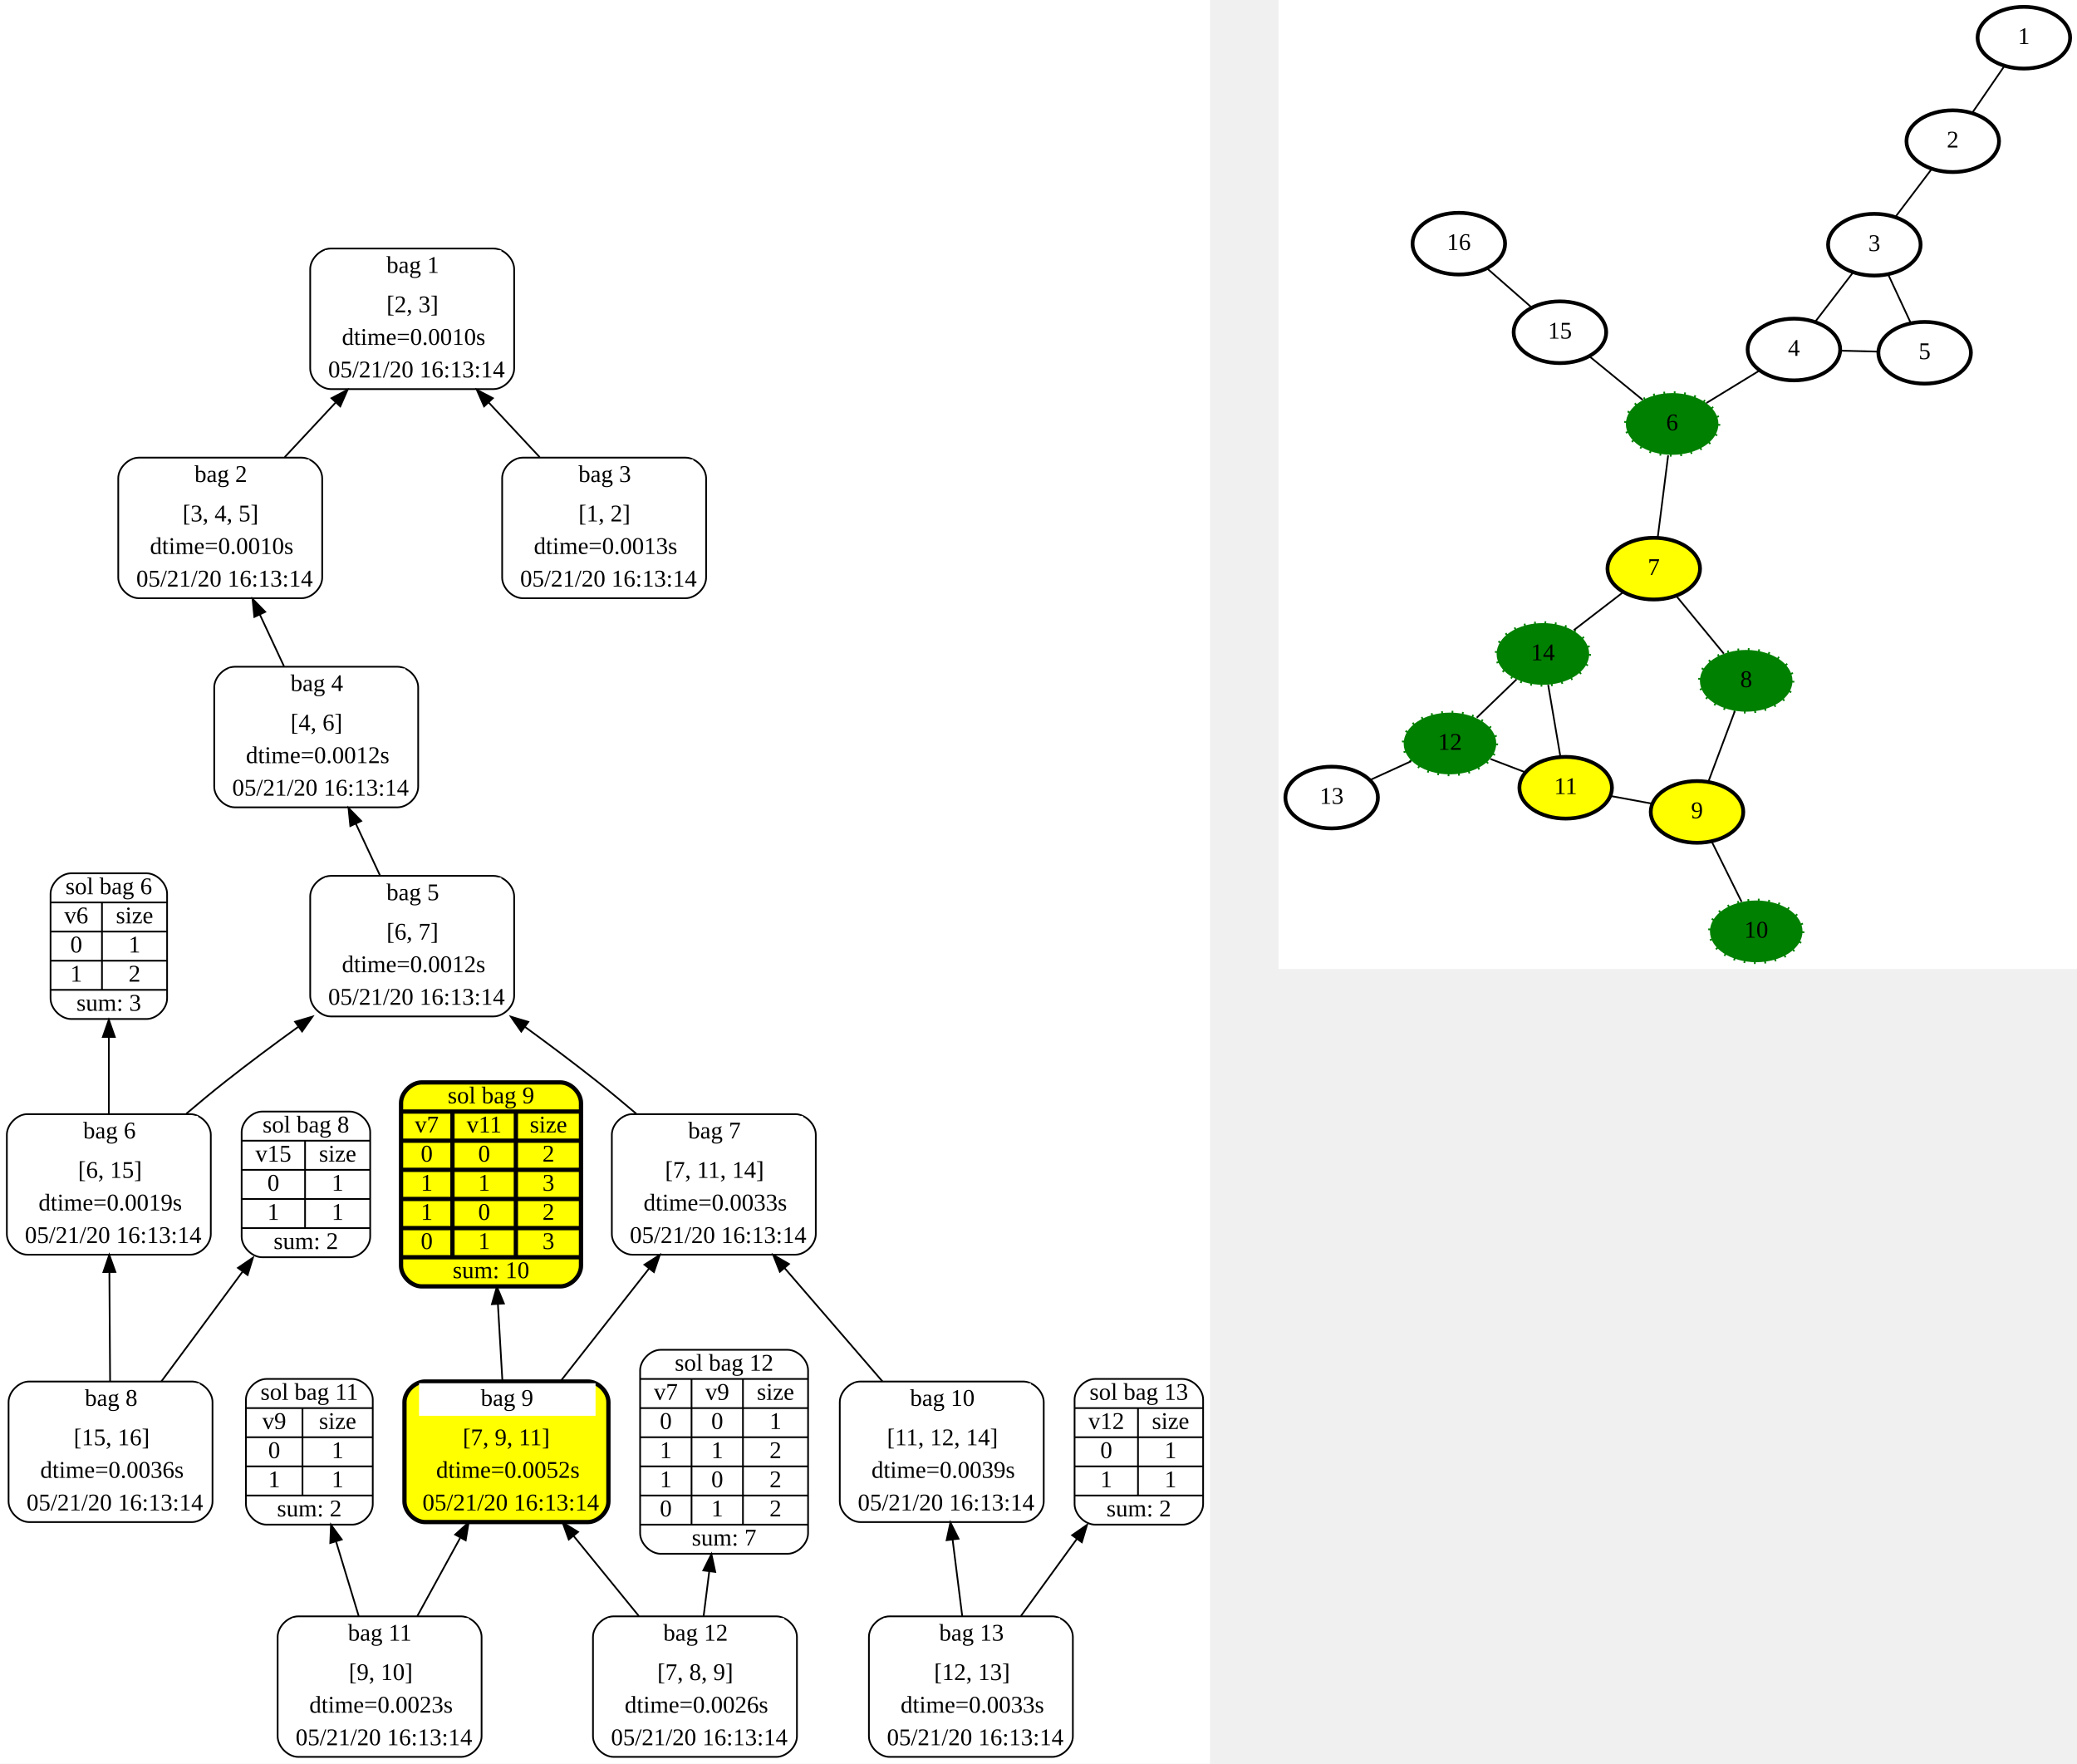
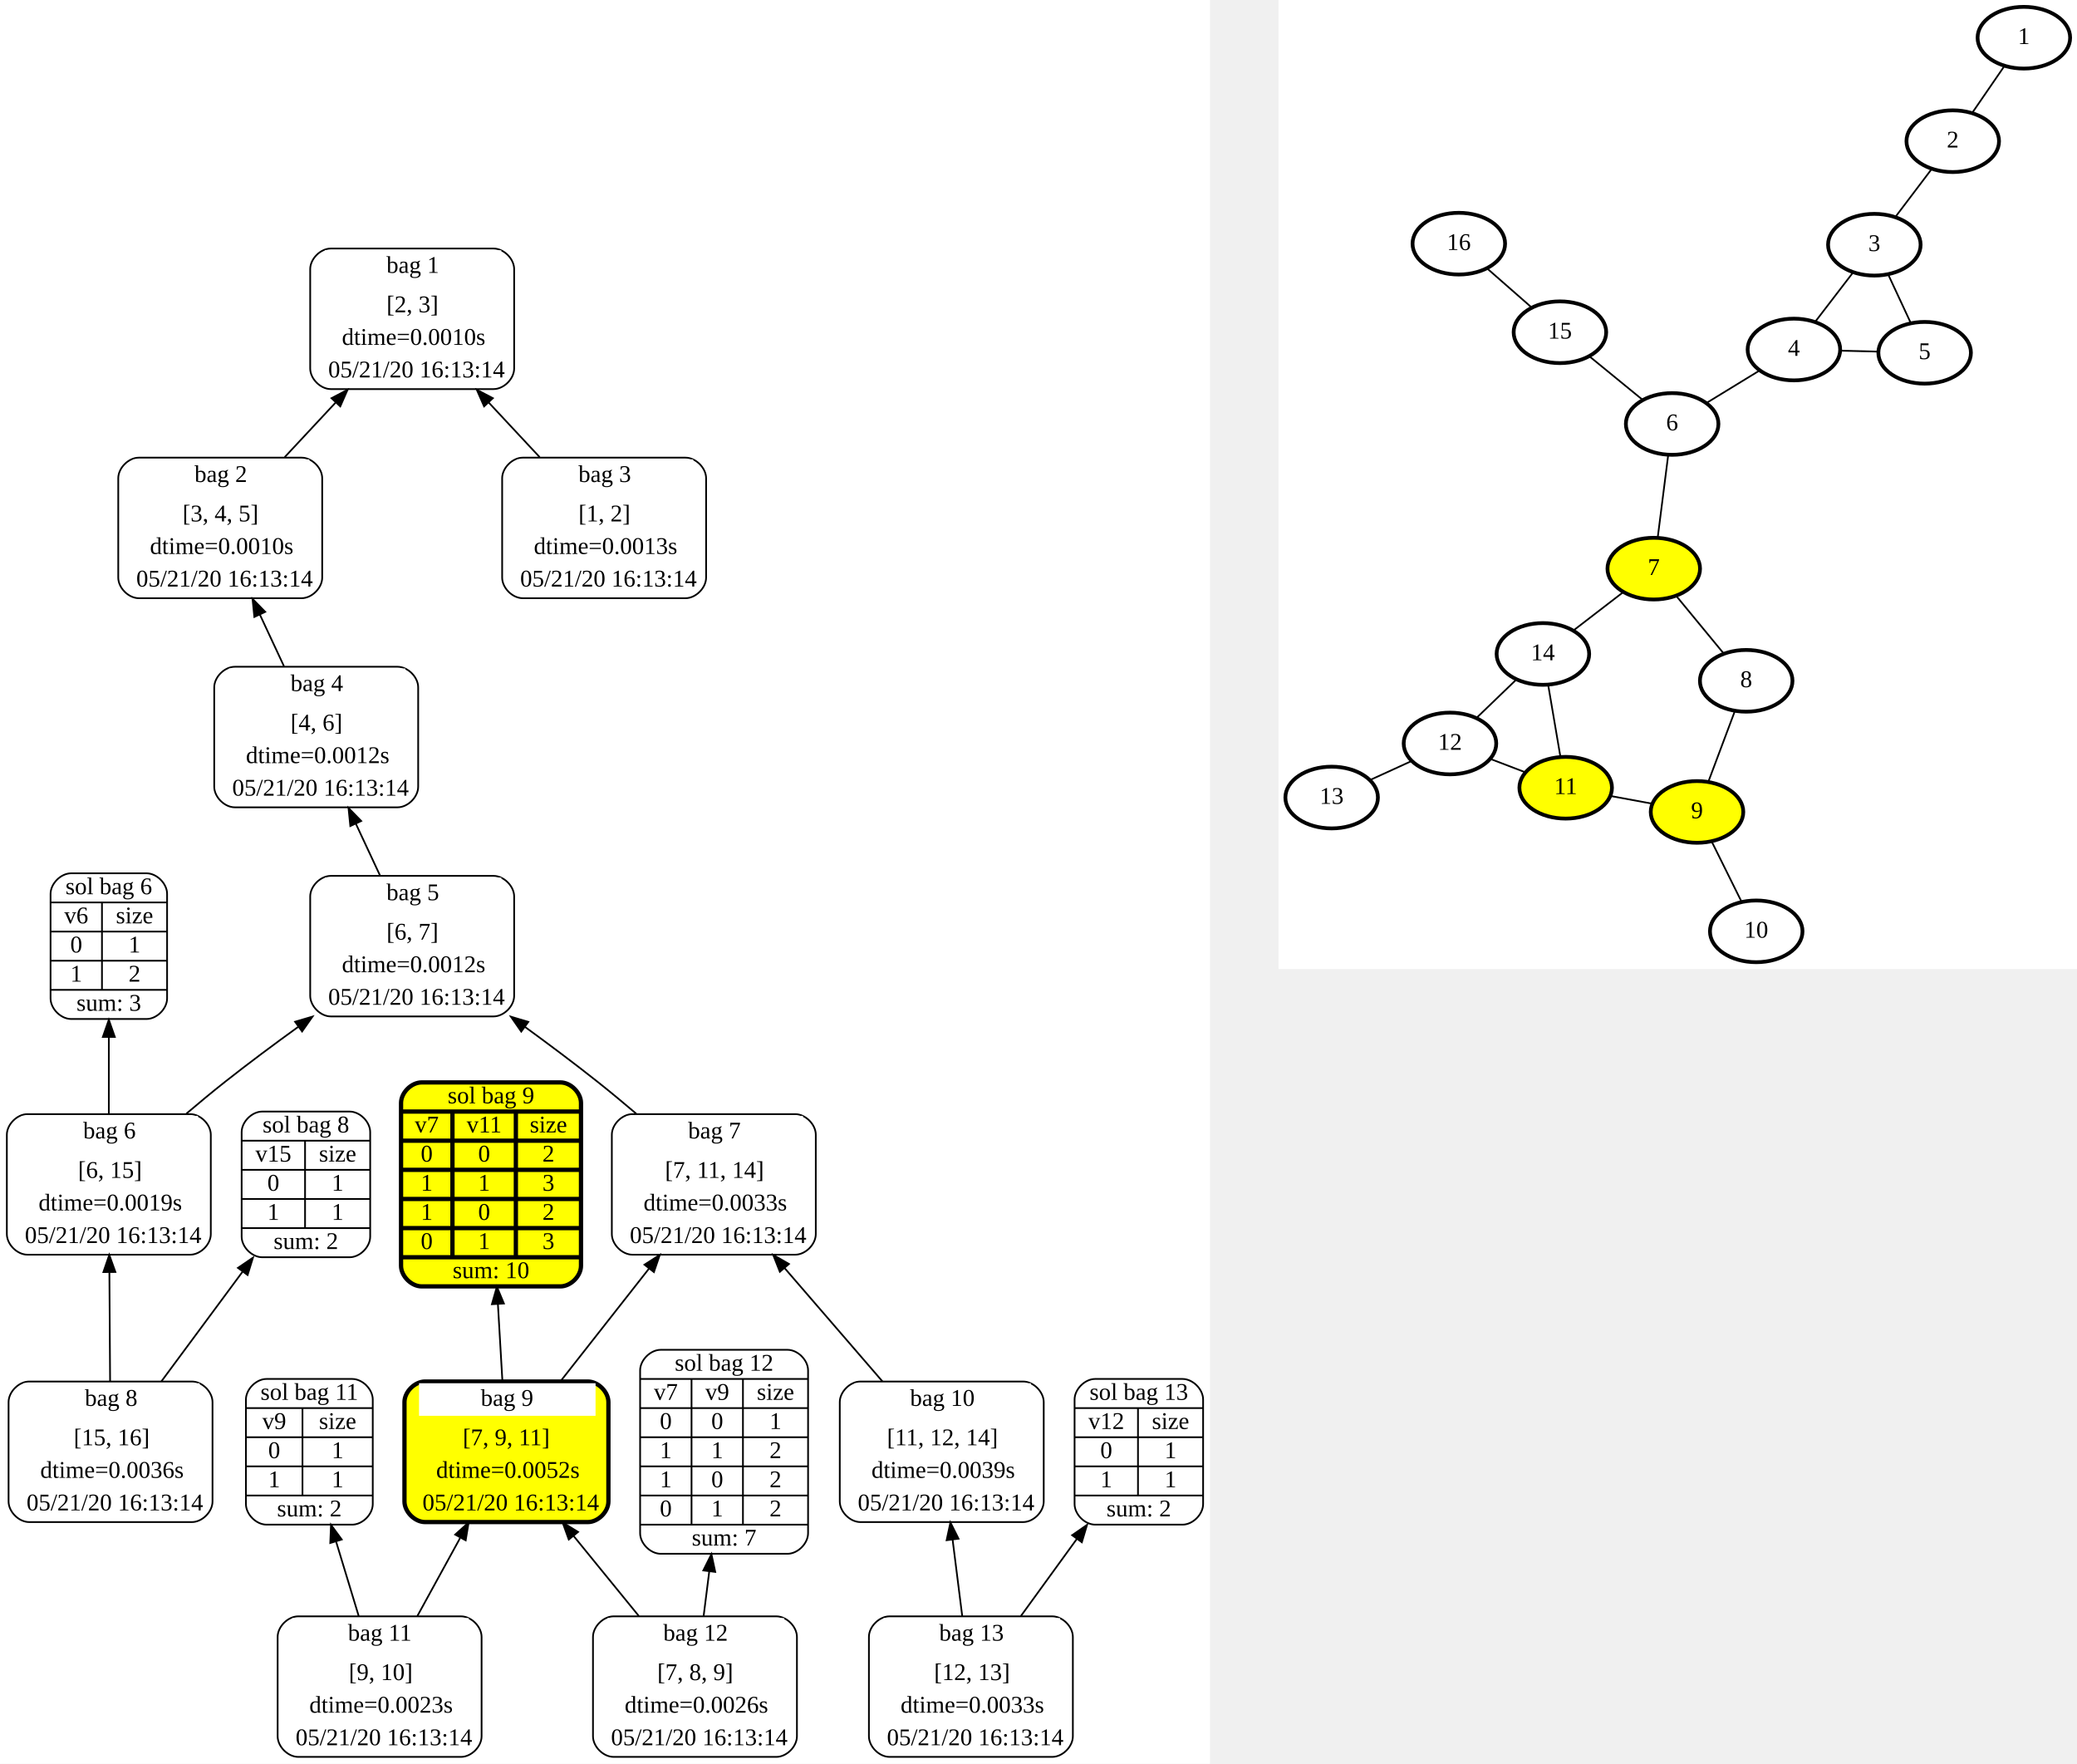
<svg xmlns="http://www.w3.org/2000/svg" viewBox="0.00 0.00 1211.9 1029.0" preserveAspectRatio="xMinYMin">
  <g id="graph0" class="graph" transform="scale(1 1) rotate(0) translate(4 1025)">
    <polygon fill="white" stroke="transparent" points="-4,4 -4,-1025 702,-1025 702,4 -4,4" />
    <g id="node1" class="node">
      <path fill="white" stroke="black" d="M284,-880C284,-880 189,-880 189,-880 183,-880 177,-874 177,-868 177,-868 177,-810 177,-810 177,-804 183,-798 189,-798 189,-798 284,-798 284,-798 290,-798 296,-804 296,-810 296,-810 296,-868 296,-868 296,-874 290,-880 284,-880" />
      <polygon fill="white" stroke="transparent" points="185.5,-860 185.5,-879 288.5,-879 288.5,-860 185.5,-860" />
      <text text-anchor="start" x="221.5" y="-865.8" font-family="Times New Roman,serif" font-size="14.00">bag 1</text>
      <text text-anchor="start" x="221.5" y="-842.8" font-family="Times New Roman,serif" font-size="14.00">[2, 3]</text>
      <text text-anchor="start" x="195.5" y="-823.8" font-family="Times New Roman,serif" font-size="14.00">dtime=0.0010s</text>
      <text text-anchor="start" x="187.5" y="-804.8" font-family="Times New Roman,serif" font-size="14.00">05/21/20 16:13:14</text>
    </g>
    <g id="node2" class="node">
      <path fill="white" stroke="black" d="M172,-758C172,-758 77,-758 77,-758 71,-758 65,-752 65,-746 65,-746 65,-688 65,-688 65,-682 71,-676 77,-676 77,-676 172,-676 172,-676 178,-676 184,-682 184,-688 184,-688 184,-746 184,-746 184,-752 178,-758 172,-758" />
      <polygon fill="white" stroke="transparent" points="73.5,-738 73.5,-757 176.5,-757 176.5,-738 73.5,-738" />
      <text text-anchor="start" x="109.5" y="-743.8" font-family="Times New Roman,serif" font-size="14.00">bag 2</text>
      <text text-anchor="start" x="102.5" y="-720.8" font-family="Times New Roman,serif" font-size="14.00">[3, 4, 5]</text>
      <text text-anchor="start" x="83.5" y="-701.8" font-family="Times New Roman,serif" font-size="14.00">dtime=0.0010s</text>
      <text text-anchor="start" x="75.5" y="-682.8" font-family="Times New Roman,serif" font-size="14.00">05/21/20 16:13:14</text>
    </g>
    <g id="edge1" class="edge">
      <path fill="none" stroke="black" d="M162.11,-758.29C171.62,-768.48 181.93,-779.53 191.75,-790.06" />
      <polygon fill="black" stroke="black" points="189.42,-792.69 198.8,-797.61 194.54,-787.91 189.42,-792.69" />
    </g>
    <g id="node3" class="node">
      <path fill="white" stroke="black" d="M396,-758C396,-758 301,-758 301,-758 295,-758 289,-752 289,-746 289,-746 289,-688 289,-688 289,-682 295,-676 301,-676 301,-676 396,-676 396,-676 402,-676 408,-682 408,-688 408,-688 408,-746 408,-746 408,-752 402,-758 396,-758" />
      <polygon fill="white" stroke="transparent" points="297.5,-738 297.5,-757 400.5,-757 400.5,-738 297.5,-738" />
      <text text-anchor="start" x="333.5" y="-743.8" font-family="Times New Roman,serif" font-size="14.00">bag 3</text>
      <text text-anchor="start" x="333.5" y="-720.8" font-family="Times New Roman,serif" font-size="14.00">[1, 2]</text>
      <text text-anchor="start" x="307.5" y="-701.8" font-family="Times New Roman,serif" font-size="14.00">dtime=0.0013s</text>
      <text text-anchor="start" x="299.5" y="-682.8" font-family="Times New Roman,serif" font-size="14.00">05/21/20 16:13:14</text>
    </g>
    <g id="edge2" class="edge">
      <path fill="none" stroke="black" d="M310.89,-758.29C301.38,-768.48 291.07,-779.53 281.25,-790.06" />
      <polygon fill="black" stroke="black" points="278.46,-787.91 274.2,-797.61 283.58,-792.69 278.46,-787.91" />
    </g>
    <g id="node4" class="node">
      <path fill="white" stroke="black" d="M228,-636C228,-636 133,-636 133,-636 127,-636 121,-630 121,-624 121,-624 121,-566 121,-566 121,-560 127,-554 133,-554 133,-554 228,-554 228,-554 234,-554 240,-560 240,-566 240,-566 240,-624 240,-624 240,-630 234,-636 228,-636" />
      <polygon fill="white" stroke="transparent" points="129.5,-616 129.5,-635 232.5,-635 232.5,-616 129.5,-616" />
      <text text-anchor="start" x="165.5" y="-621.8" font-family="Times New Roman,serif" font-size="14.00">bag 4</text>
      <text text-anchor="start" x="165.5" y="-598.8" font-family="Times New Roman,serif" font-size="14.00">[4, 6]</text>
      <text text-anchor="start" x="139.5" y="-579.8" font-family="Times New Roman,serif" font-size="14.00">dtime=0.0012s</text>
      <text text-anchor="start" x="131.5" y="-560.8" font-family="Times New Roman,serif" font-size="14.00">05/21/20 16:13:14</text>
    </g>
    <g id="edge3" class="edge">
      <path fill="none" stroke="black" d="M161.7,-636.29C157.17,-645.99 152.29,-656.46 147.59,-666.52" />
      <polygon fill="black" stroke="black" points="144.41,-665.07 143.35,-675.61 150.75,-668.03 144.41,-665.07" />
    </g>
    <g id="node5" class="node">
      <path fill="white" stroke="black" d="M284,-514C284,-514 189,-514 189,-514 183,-514 177,-508 177,-502 177,-502 177,-444 177,-444 177,-438 183,-432 189,-432 189,-432 284,-432 284,-432 290,-432 296,-438 296,-444 296,-444 296,-502 296,-502 296,-508 290,-514 284,-514" />
      <polygon fill="white" stroke="transparent" points="185.5,-494 185.5,-513 288.5,-513 288.5,-494 185.5,-494" />
      <text text-anchor="start" x="221.5" y="-499.8" font-family="Times New Roman,serif" font-size="14.00">bag 5</text>
      <text text-anchor="start" x="221.5" y="-476.8" font-family="Times New Roman,serif" font-size="14.00">[6, 7]</text>
      <text text-anchor="start" x="195.5" y="-457.8" font-family="Times New Roman,serif" font-size="14.00">dtime=0.0012s</text>
      <text text-anchor="start" x="187.5" y="-438.8" font-family="Times New Roman,serif" font-size="14.00">05/21/20 16:13:14</text>
    </g>
    <g id="edge4" class="edge">
      <path fill="none" stroke="black" d="M217.7,-514.29C213.17,-523.99 208.29,-534.46 203.59,-544.52" />
      <polygon fill="black" stroke="black" points="200.41,-543.07 199.35,-553.61 206.75,-546.03 200.41,-543.07" />
    </g>
    <g id="node6" class="node">
      <path fill="white" stroke="black" d="M107,-375C107,-375 12,-375 12,-375 6,-375 0,-369 0,-363 0,-363 0,-305 0,-305 0,-299 6,-293 12,-293 12,-293 107,-293 107,-293 113,-293 119,-299 119,-305 119,-305 119,-363 119,-363 119,-369 113,-375 107,-375" />
      <polygon fill="white" stroke="transparent" points="8.5,-355 8.5,-374 111.5,-374 111.5,-355 8.5,-355" />
      <text text-anchor="start" x="44.5" y="-360.8" font-family="Times New Roman,serif" font-size="14.00">bag 6</text>
      <text text-anchor="start" x="41.5" y="-337.8" font-family="Times New Roman,serif" font-size="14.00">[6, 15]</text>
      <text text-anchor="start" x="18.5" y="-318.8" font-family="Times New Roman,serif" font-size="14.00">dtime=0.0019s</text>
      <text text-anchor="start" x="10.5" y="-299.8" font-family="Times New Roman,serif" font-size="14.00">05/21/20 16:13:14</text>
    </g>
    <g id="edge5" class="edge">
      <path fill="none" stroke="black" d="M104.73,-375.27C112.24,-381.65 120.01,-388.1 127.5,-394 141.02,-404.66 155.82,-415.68 170.05,-425.95" />
      <polygon fill="black" stroke="black" points="168.17,-428.91 178.34,-431.9 172.26,-423.23 168.17,-428.91" />
    </g>
    <g id="node18" class="node">
      <path fill="white" stroke="black" d="M37.5,-430.5C37.5,-430.5 81.5,-430.5 81.5,-430.5 87.5,-430.5 93.5,-436.5 93.5,-442.5 93.5,-442.5 93.5,-503.5 93.5,-503.5 93.5,-509.5 87.5,-515.5 81.5,-515.5 81.5,-515.5 37.5,-515.5 37.5,-515.5 31.5,-515.5 25.5,-509.5 25.5,-503.5 25.5,-503.5 25.5,-442.5 25.5,-442.5 25.5,-436.5 31.5,-430.5 37.5,-430.5" />
      <text text-anchor="middle" x="59.5" y="-503.3" font-family="Times New Roman,serif" font-size="14.00">sol bag 6</text>
      <text text-anchor="middle" x="40.5" y="-486.3" font-family="Times New Roman,serif" font-size="14.00">v6</text>
      <text text-anchor="middle" x="40.5" y="-469.3" font-family="Times New Roman,serif" font-size="14.00">0</text>
      <text text-anchor="middle" x="40.5" y="-452.3" font-family="Times New Roman,serif" font-size="14.00">1</text>
      <text text-anchor="middle" x="74.5" y="-486.3" font-family="Times New Roman,serif" font-size="14.00">size</text>
      <text text-anchor="middle" x="74.5" y="-469.3" font-family="Times New Roman,serif" font-size="14.00">1</text>
      <text text-anchor="middle" x="74.5" y="-452.3" font-family="Times New Roman,serif" font-size="14.00">2</text>
      <text text-anchor="middle" x="59.5" y="-435.3" font-family="Times New Roman,serif" font-size="14.00">sum: 3</text>
      <polyline fill="none" stroke="black" points="25.5,-498.5 93.5,-498.5 " />
      <polyline fill="none" stroke="black" points="25.5,-481.5 55.5,-481.5 " />
      <polyline fill="none" stroke="black" points="25.5,-464.5 55.5,-464.5 " />
      <polyline fill="none" stroke="black" points="55.5,-447.5 55.5,-498.5 " />
      <polyline fill="none" stroke="black" points="55.5,-481.5 93.5,-481.5 " />
      <polyline fill="none" stroke="black" points="55.5,-464.5 93.5,-464.5 " />
      <polyline fill="none" stroke="black" points="25.5,-447.5 93.5,-447.5 " />
    </g>
    <g id="edge17" class="edge">
      <path fill="none" stroke="black" d="M59.5,-375.36C59.5,-389.34 59.5,-405.22 59.5,-420" />
      <polygon fill="black" stroke="black" points="56,-420.02 59.5,-430.02 63,-420.02 56,-420.02" />
    </g>
    <g id="node7" class="node">
      <path fill="white" stroke="black" d="M460,-375C460,-375 365,-375 365,-375 359,-375 353,-369 353,-363 353,-363 353,-305 353,-305 353,-299 359,-293 365,-293 365,-293 460,-293 460,-293 466,-293 472,-299 472,-305 472,-305 472,-363 472,-363 472,-369 466,-375 460,-375" />
      <polygon fill="white" stroke="transparent" points="361.5,-355 361.5,-374 464.5,-374 464.5,-355 361.5,-355" />
      <text text-anchor="start" x="397.5" y="-360.8" font-family="Times New Roman,serif" font-size="14.00">bag 7</text>
      <text text-anchor="start" x="384" y="-337.8" font-family="Times New Roman,serif" font-size="14.00">[7, 11, 14]</text>
      <text text-anchor="start" x="371.5" y="-318.8" font-family="Times New Roman,serif" font-size="14.00">dtime=0.0033s</text>
      <text text-anchor="start" x="363.5" y="-299.8" font-family="Times New Roman,serif" font-size="14.00">05/21/20 16:13:14</text>
    </g>
    <g id="edge6" class="edge">
      <path fill="none" stroke="black" d="M367.25,-375.24C359.75,-381.63 351.97,-388.08 344.5,-394 331.09,-404.63 316.41,-415.63 302.32,-425.89" />
      <polygon fill="black" stroke="black" points="300.14,-423.15 294.1,-431.85 304.25,-428.81 300.14,-423.15" />
    </g>
    <g id="node8" class="node">
      <path fill="white" stroke="black" d="M108,-219C108,-219 13,-219 13,-219 7,-219 1,-213 1,-207 1,-207 1,-149 1,-149 1,-143 7,-137 13,-137 13,-137 108,-137 108,-137 114,-137 120,-143 120,-149 120,-149 120,-207 120,-207 120,-213 114,-219 108,-219" />
      <polygon fill="white" stroke="transparent" points="9.5,-199 9.5,-218 112.5,-218 112.5,-199 9.5,-199" />
      <text text-anchor="start" x="45.5" y="-204.8" font-family="Times New Roman,serif" font-size="14.00">bag 8</text>
      <text text-anchor="start" x="39" y="-181.8" font-family="Times New Roman,serif" font-size="14.00">[15, 16]</text>
      <text text-anchor="start" x="19.5" y="-162.8" font-family="Times New Roman,serif" font-size="14.00">dtime=0.0036s</text>
      <text text-anchor="start" x="11.5" y="-143.8" font-family="Times New Roman,serif" font-size="14.00">05/21/20 16:13:14</text>
    </g>
    <g id="edge7" class="edge">
      <path fill="none" stroke="black" d="M60.24,-219.06C60.11,-238.5 59.96,-262.06 59.83,-282.7" />
      <polygon fill="black" stroke="black" points="56.33,-282.85 59.76,-292.87 63.33,-282.9 56.33,-282.85" />
    </g>
    <g id="node14" class="node">
      <path fill="white" stroke="black" d="M149,-291.5C149,-291.5 200,-291.5 200,-291.5 206,-291.5 212,-297.5 212,-303.5 212,-303.5 212,-364.5 212,-364.5 212,-370.5 206,-376.5 200,-376.5 200,-376.5 149,-376.5 149,-376.5 143,-376.5 137,-370.5 137,-364.5 137,-364.5 137,-303.5 137,-303.5 137,-297.5 143,-291.5 149,-291.5" />
      <text text-anchor="middle" x="174.5" y="-364.3" font-family="Times New Roman,serif" font-size="14.00">sol bag 8</text>
      <text text-anchor="middle" x="155.5" y="-347.3" font-family="Times New Roman,serif" font-size="14.00">v15</text>
      <text text-anchor="middle" x="155.5" y="-330.3" font-family="Times New Roman,serif" font-size="14.00">0</text>
      <text text-anchor="middle" x="155.5" y="-313.3" font-family="Times New Roman,serif" font-size="14.00">1</text>
      <text text-anchor="middle" x="193" y="-347.3" font-family="Times New Roman,serif" font-size="14.00">size</text>
      <text text-anchor="middle" x="193" y="-330.3" font-family="Times New Roman,serif" font-size="14.00">1</text>
      <text text-anchor="middle" x="193" y="-313.3" font-family="Times New Roman,serif" font-size="14.00">1</text>
      <text text-anchor="middle" x="174.5" y="-296.3" font-family="Times New Roman,serif" font-size="14.00">sum: 2</text>
      <polyline fill="none" stroke="black" points="137,-359.5 212,-359.5 " />
      <polyline fill="none" stroke="black" points="137,-342.5 174,-342.5 " />
      <polyline fill="none" stroke="black" points="137,-325.5 174,-325.5 " />
      <polyline fill="none" stroke="black" points="174,-308.5 174,-359.5 " />
      <polyline fill="none" stroke="black" points="174,-342.5 212,-342.5 " />
      <polyline fill="none" stroke="black" points="174,-325.5 212,-325.5 " />
      <polyline fill="none" stroke="black" points="137,-308.5 212,-308.5 " />
    </g>
    <g id="edge13" class="edge">
      <path fill="none" stroke="black" d="M90.15,-219.06C104.66,-238.65 122.25,-262.42 137.61,-283.17" />
      <polygon fill="black" stroke="black" points="134.84,-285.3 143.6,-291.26 140.46,-281.14 134.84,-285.3" />
    </g>
    <g id="node9" class="node">
      <path fill="yellow" stroke="black" stroke-width="2.5" d="M339,-219C339,-219 244,-219 244,-219 238,-219 232,-213 232,-207 232,-207 232,-149 232,-149 232,-143 238,-137 244,-137 244,-137 339,-137 339,-137 345,-137 351,-143 351,-149 351,-149 351,-207 351,-207 351,-213 345,-219 339,-219" />
      <polygon fill="white" stroke="transparent" points="240.5,-199 240.5,-218 343.5,-218 343.5,-199 240.5,-199" />
      <text text-anchor="start" x="276.5" y="-204.8" font-family="Times New Roman,serif" font-size="14.00">bag 9</text>
      <text text-anchor="start" x="266" y="-181.8" font-family="Times New Roman,serif" font-size="14.00">[7, 9, 11]</text>
      <text text-anchor="start" x="250.5" y="-162.8" font-family="Times New Roman,serif" font-size="14.00">dtime=0.0052s</text>
      <text text-anchor="start" x="242.5" y="-143.8" font-family="Times New Roman,serif" font-size="14.00">05/21/20 16:13:14</text>
    </g>
    <g id="edge8" class="edge">
      <path fill="none" stroke="black" d="M322.98,-219.06C338.81,-239.21 358.12,-263.79 374.74,-284.95" />
      <polygon fill="black" stroke="black" points="372.04,-287.17 380.97,-292.87 377.55,-282.85 372.04,-287.17" />
    </g>
    <g id="node19" class="node">
      <path fill="yellow" stroke="black" stroke-width="2.5" d="M242,-274.5C242,-274.5 323,-274.5 323,-274.5 329,-274.5 335,-280.5 335,-286.5 335,-286.5 335,-381.5 335,-381.5 335,-387.5 329,-393.5 323,-393.5 323,-393.5 242,-393.5 242,-393.5 236,-393.5 230,-387.5 230,-381.5 230,-381.5 230,-286.5 230,-286.5 230,-280.5 236,-274.5 242,-274.5" />
      <text text-anchor="middle" x="282.5" y="-381.3" font-family="Times New Roman,serif" font-size="14.00">sol bag 9</text>
      <text text-anchor="middle" x="245" y="-364.3" font-family="Times New Roman,serif" font-size="14.00">v7</text>
      <text text-anchor="middle" x="245" y="-347.3" font-family="Times New Roman,serif" font-size="14.00">0</text>
      <text text-anchor="middle" x="245" y="-330.3" font-family="Times New Roman,serif" font-size="14.00">1</text>
      <text text-anchor="middle" x="245" y="-313.3" font-family="Times New Roman,serif" font-size="14.00">1</text>
      <text text-anchor="middle" x="245" y="-296.3" font-family="Times New Roman,serif" font-size="14.00">0</text>
      <text text-anchor="middle" x="278.5" y="-364.3" font-family="Times New Roman,serif" font-size="14.00">v11</text>
      <text text-anchor="middle" x="278.5" y="-347.3" font-family="Times New Roman,serif" font-size="14.00">0</text>
      <text text-anchor="middle" x="278.5" y="-330.3" font-family="Times New Roman,serif" font-size="14.00">1</text>
      <text text-anchor="middle" x="278.5" y="-313.3" font-family="Times New Roman,serif" font-size="14.00">0</text>
      <text text-anchor="middle" x="278.5" y="-296.3" font-family="Times New Roman,serif" font-size="14.00">1</text>
      <text text-anchor="middle" x="316" y="-364.3" font-family="Times New Roman,serif" font-size="14.00">size</text>
      <text text-anchor="middle" x="316" y="-347.3" font-family="Times New Roman,serif" font-size="14.00">2</text>
      <text text-anchor="middle" x="316" y="-330.3" font-family="Times New Roman,serif" font-size="14.00">3</text>
      <text text-anchor="middle" x="316" y="-313.3" font-family="Times New Roman,serif" font-size="14.00">2</text>
      <text text-anchor="middle" x="316" y="-296.3" font-family="Times New Roman,serif" font-size="14.00">3</text>
      <text text-anchor="middle" x="282.5" y="-279.3" font-family="Times New Roman,serif" font-size="14.00">sum: 10</text>
      <polyline fill="none" stroke="black" stroke-width="2.5" points="230,-376.5 335,-376.5 " />
      <polyline fill="none" stroke="black" stroke-width="2.5" points="230,-359.5 260,-359.5 " />
      <polyline fill="none" stroke="black" stroke-width="2.5" points="230,-342.5 260,-342.5 " />
      <polyline fill="none" stroke="black" stroke-width="2.5" points="230,-325.5 260,-325.5 " />
      <polyline fill="none" stroke="black" stroke-width="2.5" points="230,-308.5 260,-308.5 " />
      <polyline fill="none" stroke="black" stroke-width="2.5" points="260,-291.5 260,-376.5 " />
      <polyline fill="none" stroke="black" stroke-width="2.5" points="260,-359.5 297,-359.5 " />
      <polyline fill="none" stroke="black" stroke-width="2.5" points="260,-342.5 297,-342.5 " />
      <polyline fill="none" stroke="black" stroke-width="2.5" points="260,-325.5 297,-325.5 " />
      <polyline fill="none" stroke="black" stroke-width="2.5" points="260,-308.5 297,-308.5 " />
      <polyline fill="none" stroke="black" stroke-width="2.5" points="297,-291.5 297,-376.5 " />
      <polyline fill="none" stroke="black" stroke-width="2.5" points="297,-359.5 335,-359.5 " />
      <polyline fill="none" stroke="black" stroke-width="2.5" points="297,-342.5 335,-342.5 " />
      <polyline fill="none" stroke="black" stroke-width="2.5" points="297,-325.5 335,-325.5 " />
      <polyline fill="none" stroke="black" stroke-width="2.5" points="297,-308.5 335,-308.5 " />
      <polyline fill="none" stroke="black" stroke-width="2.5" points="230,-291.5 335,-291.5 " />
    </g>
    <g id="edge18" class="edge">
      <path fill="none" stroke="black" d="M289.16,-219.06C288.35,-232.88 287.42,-248.77 286.52,-264.22" />
      <polygon fill="black" stroke="black" points="283.02,-264.1 285.93,-274.29 290.01,-264.51 283.02,-264.1" />
    </g>
    <g id="node10" class="node">
      <path fill="white" stroke="black" d="M593,-219C593,-219 498,-219 498,-219 492,-219 486,-213 486,-207 486,-207 486,-149 486,-149 486,-143 492,-137 498,-137 498,-137 593,-137 593,-137 599,-137 605,-143 605,-149 605,-149 605,-207 605,-207 605,-213 599,-219 593,-219" />
      <polygon fill="white" stroke="transparent" points="494.5,-199 494.5,-218 597.5,-218 597.5,-199 494.5,-199" />
      <text text-anchor="start" x="527" y="-204.8" font-family="Times New Roman,serif" font-size="14.00">bag 10</text>
      <text text-anchor="start" x="513.5" y="-181.8" font-family="Times New Roman,serif" font-size="14.00">[11, 12, 14]</text>
      <text text-anchor="start" x="504.5" y="-162.8" font-family="Times New Roman,serif" font-size="14.00">dtime=0.0039s</text>
      <text text-anchor="start" x="496.5" y="-143.8" font-family="Times New Roman,serif" font-size="14.00">05/21/20 16:13:14</text>
    </g>
    <g id="edge9" class="edge">
      <path fill="none" stroke="black" d="M510.9,-219.06C493.42,-239.3 472.09,-264 453.76,-285.23" />
      <polygon fill="black" stroke="black" points="451.04,-283.02 447.15,-292.87 456.34,-287.59 451.04,-283.02" />
    </g>
    <g id="node11" class="node">
      <path fill="white" stroke="black" d="M265,-82C265,-82 170,-82 170,-82 164,-82 158,-76 158,-70 158,-70 158,-12 158,-12 158,-6 164,0 170,0 170,0 265,0 265,0 271,0 277,-6 277,-12 277,-12 277,-70 277,-70 277,-76 271,-82 265,-82" />
      <polygon fill="white" stroke="transparent" points="166.5,-62 166.5,-81 269.5,-81 269.5,-62 166.5,-62" />
      <text text-anchor="start" x="199" y="-67.8" font-family="Times New Roman,serif" font-size="14.00">bag 11</text>
      <text text-anchor="start" x="199.5" y="-44.8" font-family="Times New Roman,serif" font-size="14.00">[9, 10]</text>
      <text text-anchor="start" x="176.5" y="-25.8" font-family="Times New Roman,serif" font-size="14.00">dtime=0.0023s</text>
      <text text-anchor="start" x="168.5" y="-6.8" font-family="Times New Roman,serif" font-size="14.00">05/21/20 16:13:14</text>
    </g>
    <g id="edge10" class="edge">
      <path fill="none" stroke="black" d="M239.5,-82.14C247.33,-96.43 256.25,-112.69 264.45,-127.66" />
      <polygon fill="black" stroke="black" points="261.58,-129.7 269.45,-136.78 267.72,-126.33 261.58,-129.7" />
    </g>
    <g id="node15" class="node">
      <path fill="white" stroke="black" d="M151.5,-135.5C151.5,-135.5 201.5,-135.5 201.5,-135.5 207.5,-135.5 213.5,-141.5 213.5,-147.5 213.5,-147.5 213.5,-208.5 213.5,-208.5 213.5,-214.5 207.5,-220.5 201.5,-220.5 201.5,-220.5 151.5,-220.5 151.5,-220.5 145.5,-220.5 139.5,-214.5 139.5,-208.5 139.5,-208.5 139.5,-147.5 139.5,-147.5 139.5,-141.5 145.5,-135.5 151.5,-135.5" />
      <text text-anchor="middle" x="176.5" y="-208.3" font-family="Times New Roman,serif" font-size="14.00">sol bag 11</text>
      <text text-anchor="middle" x="156" y="-191.3" font-family="Times New Roman,serif" font-size="14.00">v9</text>
      <text text-anchor="middle" x="156" y="-174.3" font-family="Times New Roman,serif" font-size="14.00">0</text>
      <text text-anchor="middle" x="156" y="-157.3" font-family="Times New Roman,serif" font-size="14.00">1</text>
      <text text-anchor="middle" x="193" y="-191.3" font-family="Times New Roman,serif" font-size="14.00">size</text>
      <text text-anchor="middle" x="193" y="-174.3" font-family="Times New Roman,serif" font-size="14.00">1</text>
      <text text-anchor="middle" x="193" y="-157.3" font-family="Times New Roman,serif" font-size="14.00">1</text>
      <text text-anchor="middle" x="176.5" y="-140.3" font-family="Times New Roman,serif" font-size="14.00">sum: 2</text>
      <polyline fill="none" stroke="black" points="139.5,-203.5 213.5,-203.5 " />
      <polyline fill="none" stroke="black" points="139.5,-186.5 172.5,-186.5 " />
      <polyline fill="none" stroke="black" points="139.5,-169.5 172.5,-169.5 " />
      <polyline fill="none" stroke="black" points="172.5,-152.5 172.5,-203.5 " />
      <polyline fill="none" stroke="black" points="172.5,-186.5 213.5,-186.5 " />
      <polyline fill="none" stroke="black" points="172.5,-169.5 213.5,-169.5 " />
      <polyline fill="none" stroke="black" points="139.5,-152.5 213.5,-152.5 " />
    </g>
    <g id="edge14" class="edge">
      <path fill="none" stroke="black" d="M205.31,-82.14C201.17,-95.78 196.48,-111.21 192.11,-125.61" />
      <polygon fill="black" stroke="black" points="188.7,-124.79 189.14,-135.38 195.4,-126.83 188.7,-124.79" />
    </g>
    <g id="node12" class="node">
      <path fill="white" stroke="black" d="M449,-82C449,-82 354,-82 354,-82 348,-82 342,-76 342,-70 342,-70 342,-12 342,-12 342,-6 348,0 354,0 354,0 449,0 449,0 455,0 461,-6 461,-12 461,-12 461,-70 461,-70 461,-76 455,-82 449,-82" />
      <polygon fill="white" stroke="transparent" points="350.5,-62 350.5,-81 453.5,-81 453.5,-62 350.5,-62" />
      <text text-anchor="start" x="383" y="-67.8" font-family="Times New Roman,serif" font-size="14.00">bag 12</text>
      <text text-anchor="start" x="379.5" y="-44.8" font-family="Times New Roman,serif" font-size="14.00">[7, 8, 9]</text>
      <text text-anchor="start" x="360.5" y="-25.8" font-family="Times New Roman,serif" font-size="14.00">dtime=0.0026s</text>
      <text text-anchor="start" x="352.5" y="-6.8" font-family="Times New Roman,serif" font-size="14.00">05/21/20 16:13:14</text>
    </g>
    <g id="edge11" class="edge">
      <path fill="none" stroke="black" d="M368.79,-82.14C356.82,-96.83 343.15,-113.61 330.67,-128.92" />
      <polygon fill="black" stroke="black" points="327.87,-126.82 324.27,-136.78 333.3,-131.24 327.87,-126.82" />
    </g>
    <g id="node16" class="node">
      <path fill="white" stroke="black" d="M381.5,-118.5C381.5,-118.5 455.5,-118.5 455.5,-118.5 461.5,-118.5 467.5,-124.5 467.5,-130.5 467.5,-130.5 467.5,-225.5 467.5,-225.5 467.5,-231.5 461.5,-237.5 455.5,-237.5 455.5,-237.5 381.5,-237.5 381.5,-237.5 375.5,-237.5 369.5,-231.5 369.5,-225.5 369.5,-225.5 369.5,-130.5 369.5,-130.5 369.5,-124.5 375.5,-118.5 381.5,-118.5" />
      <text text-anchor="middle" x="418.5" y="-225.3" font-family="Times New Roman,serif" font-size="14.00">sol bag 12</text>
      <text text-anchor="middle" x="384.5" y="-208.3" font-family="Times New Roman,serif" font-size="14.00">v7</text>
      <text text-anchor="middle" x="384.5" y="-191.3" font-family="Times New Roman,serif" font-size="14.00">0</text>
      <text text-anchor="middle" x="384.5" y="-174.3" font-family="Times New Roman,serif" font-size="14.00">1</text>
      <text text-anchor="middle" x="384.5" y="-157.3" font-family="Times New Roman,serif" font-size="14.00">1</text>
      <text text-anchor="middle" x="384.5" y="-140.3" font-family="Times New Roman,serif" font-size="14.00">0</text>
      <text text-anchor="middle" x="414.5" y="-208.3" font-family="Times New Roman,serif" font-size="14.00">v9</text>
      <text text-anchor="middle" x="414.5" y="-191.3" font-family="Times New Roman,serif" font-size="14.00">0</text>
      <text text-anchor="middle" x="414.5" y="-174.3" font-family="Times New Roman,serif" font-size="14.00">1</text>
      <text text-anchor="middle" x="414.5" y="-157.3" font-family="Times New Roman,serif" font-size="14.00">0</text>
      <text text-anchor="middle" x="414.5" y="-140.3" font-family="Times New Roman,serif" font-size="14.00">1</text>
      <text text-anchor="middle" x="448.5" y="-208.3" font-family="Times New Roman,serif" font-size="14.00">size</text>
      <text text-anchor="middle" x="448.5" y="-191.3" font-family="Times New Roman,serif" font-size="14.00">1</text>
      <text text-anchor="middle" x="448.5" y="-174.3" font-family="Times New Roman,serif" font-size="14.00">2</text>
      <text text-anchor="middle" x="448.5" y="-157.3" font-family="Times New Roman,serif" font-size="14.00">2</text>
      <text text-anchor="middle" x="448.5" y="-140.3" font-family="Times New Roman,serif" font-size="14.00">2</text>
      <text text-anchor="middle" x="418.5" y="-123.3" font-family="Times New Roman,serif" font-size="14.00">sum: 7</text>
      <polyline fill="none" stroke="black" points="369.5,-220.5 467.5,-220.5 " />
      <polyline fill="none" stroke="black" points="369.5,-203.5 399.5,-203.5 " />
      <polyline fill="none" stroke="black" points="369.5,-186.5 399.5,-186.5 " />
      <polyline fill="none" stroke="black" points="369.5,-169.5 399.5,-169.5 " />
      <polyline fill="none" stroke="black" points="369.5,-152.5 399.5,-152.5 " />
      <polyline fill="none" stroke="black" points="399.5,-135.5 399.5,-220.5 " />
      <polyline fill="none" stroke="black" points="399.5,-203.5 429.5,-203.5 " />
      <polyline fill="none" stroke="black" points="399.5,-186.5 429.5,-186.5 " />
      <polyline fill="none" stroke="black" points="399.5,-169.5 429.5,-169.5 " />
      <polyline fill="none" stroke="black" points="399.5,-152.5 429.5,-152.5 " />
      <polyline fill="none" stroke="black" points="429.5,-135.5 429.5,-220.5 " />
      <polyline fill="none" stroke="black" points="429.5,-203.5 467.5,-203.5 " />
      <polyline fill="none" stroke="black" points="429.5,-186.5 467.5,-186.5 " />
      <polyline fill="none" stroke="black" points="429.5,-169.5 467.5,-169.5 " />
      <polyline fill="none" stroke="black" points="429.5,-152.5 467.5,-152.5 " />
      <polyline fill="none" stroke="black" points="369.5,-135.5 467.5,-135.5 " />
    </g>
    <g id="edge15" class="edge">
      <path fill="none" stroke="black" d="M406.55,-82.14C407.59,-90.38 408.71,-99.28 409.84,-108.21" />
      <polygon fill="black" stroke="black" points="406.38,-108.79 411.11,-118.28 413.33,-107.92 406.38,-108.79" />
    </g>
    <g id="node13" class="node">
      <path fill="white" stroke="black" d="M610,-82C610,-82 515,-82 515,-82 509,-82 503,-76 503,-70 503,-70 503,-12 503,-12 503,-6 509,0 515,0 515,0 610,0 610,0 616,0 622,-6 622,-12 622,-12 622,-70 622,-70 622,-76 616,-82 610,-82" />
      <polygon fill="white" stroke="transparent" points="511.5,-62 511.5,-81 614.5,-81 614.5,-62 511.5,-62" />
      <text text-anchor="start" x="544" y="-67.8" font-family="Times New Roman,serif" font-size="14.00">bag 13</text>
      <text text-anchor="start" x="541" y="-44.8" font-family="Times New Roman,serif" font-size="14.00">[12, 13]</text>
      <text text-anchor="start" x="521.5" y="-25.8" font-family="Times New Roman,serif" font-size="14.00">dtime=0.0033s</text>
      <text text-anchor="start" x="513.5" y="-6.8" font-family="Times New Roman,serif" font-size="14.00">05/21/20 16:13:14</text>
    </g>
    <g id="edge12" class="edge">
      <path fill="none" stroke="black" d="M557.45,-82.14C555.68,-96.16 553.68,-112.07 551.82,-126.81" />
      <polygon fill="black" stroke="black" points="548.34,-126.42 550.56,-136.78 555.29,-127.3 548.34,-126.42" />
    </g>
    <g id="node17" class="node">
      <path fill="white" stroke="black" d="M635,-135.5C635,-135.5 686,-135.5 686,-135.5 692,-135.5 698,-141.5 698,-147.5 698,-147.5 698,-208.5 698,-208.5 698,-214.5 692,-220.5 686,-220.5 686,-220.5 635,-220.5 635,-220.5 629,-220.5 623,-214.5 623,-208.5 623,-208.5 623,-147.5 623,-147.5 623,-141.5 629,-135.5 635,-135.5" />
      <text text-anchor="middle" x="660.5" y="-208.3" font-family="Times New Roman,serif" font-size="14.00">sol bag 13</text>
      <text text-anchor="middle" x="641.5" y="-191.3" font-family="Times New Roman,serif" font-size="14.00">v12</text>
      <text text-anchor="middle" x="641.5" y="-174.3" font-family="Times New Roman,serif" font-size="14.00">0</text>
      <text text-anchor="middle" x="641.5" y="-157.3" font-family="Times New Roman,serif" font-size="14.00">1</text>
      <text text-anchor="middle" x="679" y="-191.3" font-family="Times New Roman,serif" font-size="14.00">size</text>
      <text text-anchor="middle" x="679" y="-174.3" font-family="Times New Roman,serif" font-size="14.00">1</text>
      <text text-anchor="middle" x="679" y="-157.3" font-family="Times New Roman,serif" font-size="14.00">1</text>
      <text text-anchor="middle" x="660.5" y="-140.3" font-family="Times New Roman,serif" font-size="14.00">sum: 2</text>
      <polyline fill="none" stroke="black" points="623,-203.5 698,-203.5 " />
      <polyline fill="none" stroke="black" points="623,-186.5 660,-186.5 " />
      <polyline fill="none" stroke="black" points="623,-169.5 660,-169.5 " />
      <polyline fill="none" stroke="black" points="660,-152.5 660,-203.5 " />
      <polyline fill="none" stroke="black" points="660,-186.5 698,-186.5 " />
      <polyline fill="none" stroke="black" points="660,-169.5 698,-169.5 " />
      <polyline fill="none" stroke="black" points="623,-152.5 698,-152.5 " />
    </g>
    <g id="edge16" class="edge">
      <path fill="none" stroke="black" d="M591.64,-82.14C601.92,-96.3 613.61,-112.4 624.4,-127.27" />
      <polygon fill="black" stroke="black" points="621.58,-129.34 630.28,-135.38 627.24,-125.23 621.58,-129.34" />
    </g>
  </g>
  <g id="graph0" class="graph" transform="scale(1 1) rotate(0) translate(238.772 295.4) translate(746 0)">
    <polygon fill="white" stroke="none" points="-238.772,269.962 -238.772,-295.4 227.123,-295.4 227.123,269.962 -238.772,269.962" />
    <g id="node1" class="node">
-       <ellipse fill="green" stroke="green" stroke-width="2.2" stroke-dasharray="1,5" cx="-9.097" cy="-48.053" rx="27" ry="18" />
+       <ellipse fill="none" stroke="black" stroke-width="2.2" cx="-9.097" cy="-48.053" rx="27" ry="18" />
      <text text-anchor="middle" x="-9.097" y="-44.353" font-family="Times New Roman,serif" font-size="14.00">6</text>
    </g>
    <g id="node2" class="node">
      <ellipse fill="none" stroke="black" stroke-width="2.2" cx="-74.578" cy="-101.562" rx="27" ry="18" />
      <text text-anchor="middle" x="-74.578" y="-97.862" font-family="Times New Roman,serif" font-size="14.00">15</text>
    </g>
    <g id="edge1" class="edge">
      <path fill="none" stroke="black" d="M-26.302,-62.112C-35.85,-69.915 -47.695,-79.594 -57.261,-87.411" />
    </g>
    <g id="node6" class="node">
      <ellipse fill="yellow" stroke="black" stroke-width="2.2" cx="-19.825" cy="36.352" rx="27" ry="18" />
      <text text-anchor="middle" x="-19.825" y="40.052" font-family="Times New Roman,serif" font-size="14.00">7</text>
    </g>
    <g id="edge14" class="edge">
      <path fill="none" stroke="black" d="M-11.425,-29.738C-13.237,-15.484 -15.737,4.192 -17.538,18.363" />
    </g>
    <g id="node16" class="node">
      <ellipse fill="none" stroke="black" stroke-width="2.2" cx="-133.568" cy="-153.241" rx="27" ry="18" />
      <text text-anchor="middle" x="-133.568" y="-149.541" font-family="Times New Roman,serif" font-size="14.00">16</text>
    </g>
    <g id="edge15" class="edge">
      <path fill="none" stroke="black" d="M-91.01,-115.958C-99.055,-123.006 -108.726,-131.478 -116.814,-138.564" />
    </g>
    <g id="node3" class="node">
      <ellipse fill="none" stroke="black" stroke-width="2.2" cx="108.878" cy="-152.627" rx="27" ry="18" />
      <text text-anchor="middle" x="108.878" y="-148.927" font-family="Times New Roman,serif" font-size="14.00">3</text>
    </g>
    <g id="node4" class="node">
      <ellipse fill="none" stroke="black" stroke-width="2.2" cx="61.948" cy="-91.486" rx="27" ry="18" />
      <text text-anchor="middle" x="61.948" y="-87.786" font-family="Times New Roman,serif" font-size="14.00">4</text>
    </g>
    <g id="edge2" class="edge">
      <path fill="none" stroke="black" d="M96.548,-136.563C89.704,-127.647 81.215,-116.588 74.359,-107.655" />
    </g>
    <g id="node15" class="node">
      <ellipse fill="none" stroke="black" stroke-width="2.2" cx="154.632" cy="-213.024" rx="27" ry="18" />
      <text text-anchor="middle" x="154.632" y="-209.324" font-family="Times New Roman,serif" font-size="14.00">2</text>
    </g>
    <g id="edge16" class="edge">
      <path fill="none" stroke="black" d="M121.139,-168.812C127.704,-177.478 135.767,-188.122 142.337,-196.794" />
    </g>
    <g id="edge5" class="edge">
      <path fill="none" stroke="black" d="M41.779,-79.156C32.098,-73.237 20.532,-66.167 10.876,-60.263" />
    </g>
    <g id="node5" class="node">
-       <ellipse fill="green" stroke="green" stroke-width="2.2" stroke-dasharray="1,5" cx="-84.512" cy="86.129" rx="27" ry="18" />
+       <ellipse fill="none" stroke="black" stroke-width="2.2" cx="-84.512" cy="86.129" rx="27" ry="18" />
      <text text-anchor="middle" x="-84.512" y="89.829" font-family="Times New Roman,serif" font-size="14.00">14</text>
    </g>
    <g id="edge3" class="edge">
      <path fill="none" stroke="black" d="M-66.493,72.263C-57.521,65.359 -46.706,57.037 -37.747,50.143" />
    </g>
    <g id="node8" class="node">
-       <ellipse fill="green" stroke="green" stroke-width="2.2" stroke-dasharray="1,5" cx="-138.734" cy="138.363" rx="27" ry="18" />
+       <ellipse fill="none" stroke="black" stroke-width="2.2" cx="-138.734" cy="138.363" rx="27" ry="18" />
      <text text-anchor="middle" x="-138.734" y="142.063" font-family="Times New Roman,serif" font-size="14.00">12</text>
    </g>
    <g id="edge12" class="edge">
      <path fill="none" stroke="black" d="M-99.905,100.957C-107.169,107.955 -115.822,116.291 -123.115,123.316" />
    </g>
    <g id="node7" class="node">
      <ellipse fill="none" stroke="black" stroke-width="2.2" cx="138.229" cy="-89.582" rx="27" ry="18" />
      <text text-anchor="middle" x="138.229" y="-85.882" font-family="Times New Roman,serif" font-size="14.00">5</text>
    </g>
    <g id="edge11" class="edge">
      <path fill="none" stroke="black" d="M130.209,-106.81C126.067,-115.705 121.029,-126.528 116.889,-135.421" />
    </g>
    <g id="edge4" class="edge">
      <path fill="none" stroke="black" d="M111.12,-90.259C103.926,-90.439 96.159,-90.632 88.969,-90.812" />
    </g>
    <g id="node9" class="node">
      <ellipse fill="none" stroke="black" stroke-width="2.2" cx="-207.772" cy="169.898" rx="27" ry="18" />
      <text text-anchor="middle" x="-207.772" y="173.598" font-family="Times New Roman,serif" font-size="14.00">13</text>
    </g>
    <g id="edge6" class="edge">
      <path fill="none" stroke="black" d="M-161.34,148.689C-169.047,152.21 -177.658,156.143 -185.351,159.657" />
    </g>
    <g id="node13" class="node">
      <ellipse fill="yellow" stroke="black" stroke-width="2.2" cx="-71.216" cy="164.175" rx="27" ry="18" />
      <text text-anchor="middle" x="-71.216" y="167.875" font-family="Times New Roman,serif" font-size="14.00">11</text>
    </g>
    <g id="edge17" class="edge">
      <path fill="none" stroke="black" d="M-115.119,147.391C-108.579,149.892 -101.478,152.606 -94.931,155.109" />
    </g>
    <g id="node10" class="node">
-       <ellipse fill="green" stroke="green" stroke-width="2.2" stroke-dasharray="1,5" cx="34.113" cy="101.8" rx="27" ry="18" />
+       <ellipse fill="none" stroke="black" stroke-width="2.2" cx="34.113" cy="101.8" rx="27" ry="18" />
      <text text-anchor="middle" x="34.113" y="105.5" font-family="Times New Roman,serif" font-size="14.00">8</text>
    </g>
    <g id="edge18" class="edge">
      <path fill="none" stroke="black" d="M21.056,85.957C12.701,75.819 1.891,62.703 -6.513,52.504" />
    </g>
    <g id="node11" class="node">
      <ellipse fill="yellow" stroke="black" stroke-width="2.2" cx="5.413" cy="178.295" rx="27" ry="18" />
      <text text-anchor="middle" x="5.413" y="181.995" font-family="Times New Roman,serif" font-size="14.00">9</text>
    </g>
    <g id="edge7" class="edge">
      <path fill="none" stroke="black" d="M27.456,119.542C22.82,131.9 16.662,148.313 12.033,160.65" />
    </g>
    <g id="edge9" class="edge">
      <path fill="none" stroke="black" d="M-20.958,173.436C-28.751,172 -37.276,170.429 -45.056,168.996" />
    </g>
    <g id="node12" class="node">
-       <ellipse fill="green" stroke="green" stroke-width="2.2" stroke-dasharray="1,5" cx="39.965" cy="247.962" rx="27" ry="18" />
+       <ellipse fill="none" stroke="black" stroke-width="2.2" cx="39.965" cy="247.962" rx="27" ry="18" />
      <text text-anchor="middle" x="39.965" y="251.662" font-family="Times New Roman,serif" font-size="14.00">10</text>
    </g>
    <g id="edge8" class="edge">
      <path fill="none" stroke="black" d="M31.424,230.741C26.148,220.104 19.398,206.492 14.096,195.802" />
    </g>
    <g id="edge10" class="edge">
      <path fill="none" stroke="black" d="M-74.3,146.074C-76.448,133.465 -79.301,116.719 -81.445,104.132" />
    </g>
    <g id="node14" class="node">
      <ellipse fill="none" stroke="black" stroke-width="2.2" cx="196.123" cy="-273.4" rx="27" ry="18" />
      <text text-anchor="middle" x="196.123" y="-269.7" font-family="Times New Roman,serif" font-size="14.00">1</text>
    </g>
    <g id="edge13" class="edge">
      <path fill="none" stroke="black" d="M184.786,-256.902C178.931,-248.383 171.809,-238.018 165.956,-229.502" />
    </g>
  </g>
</svg>
